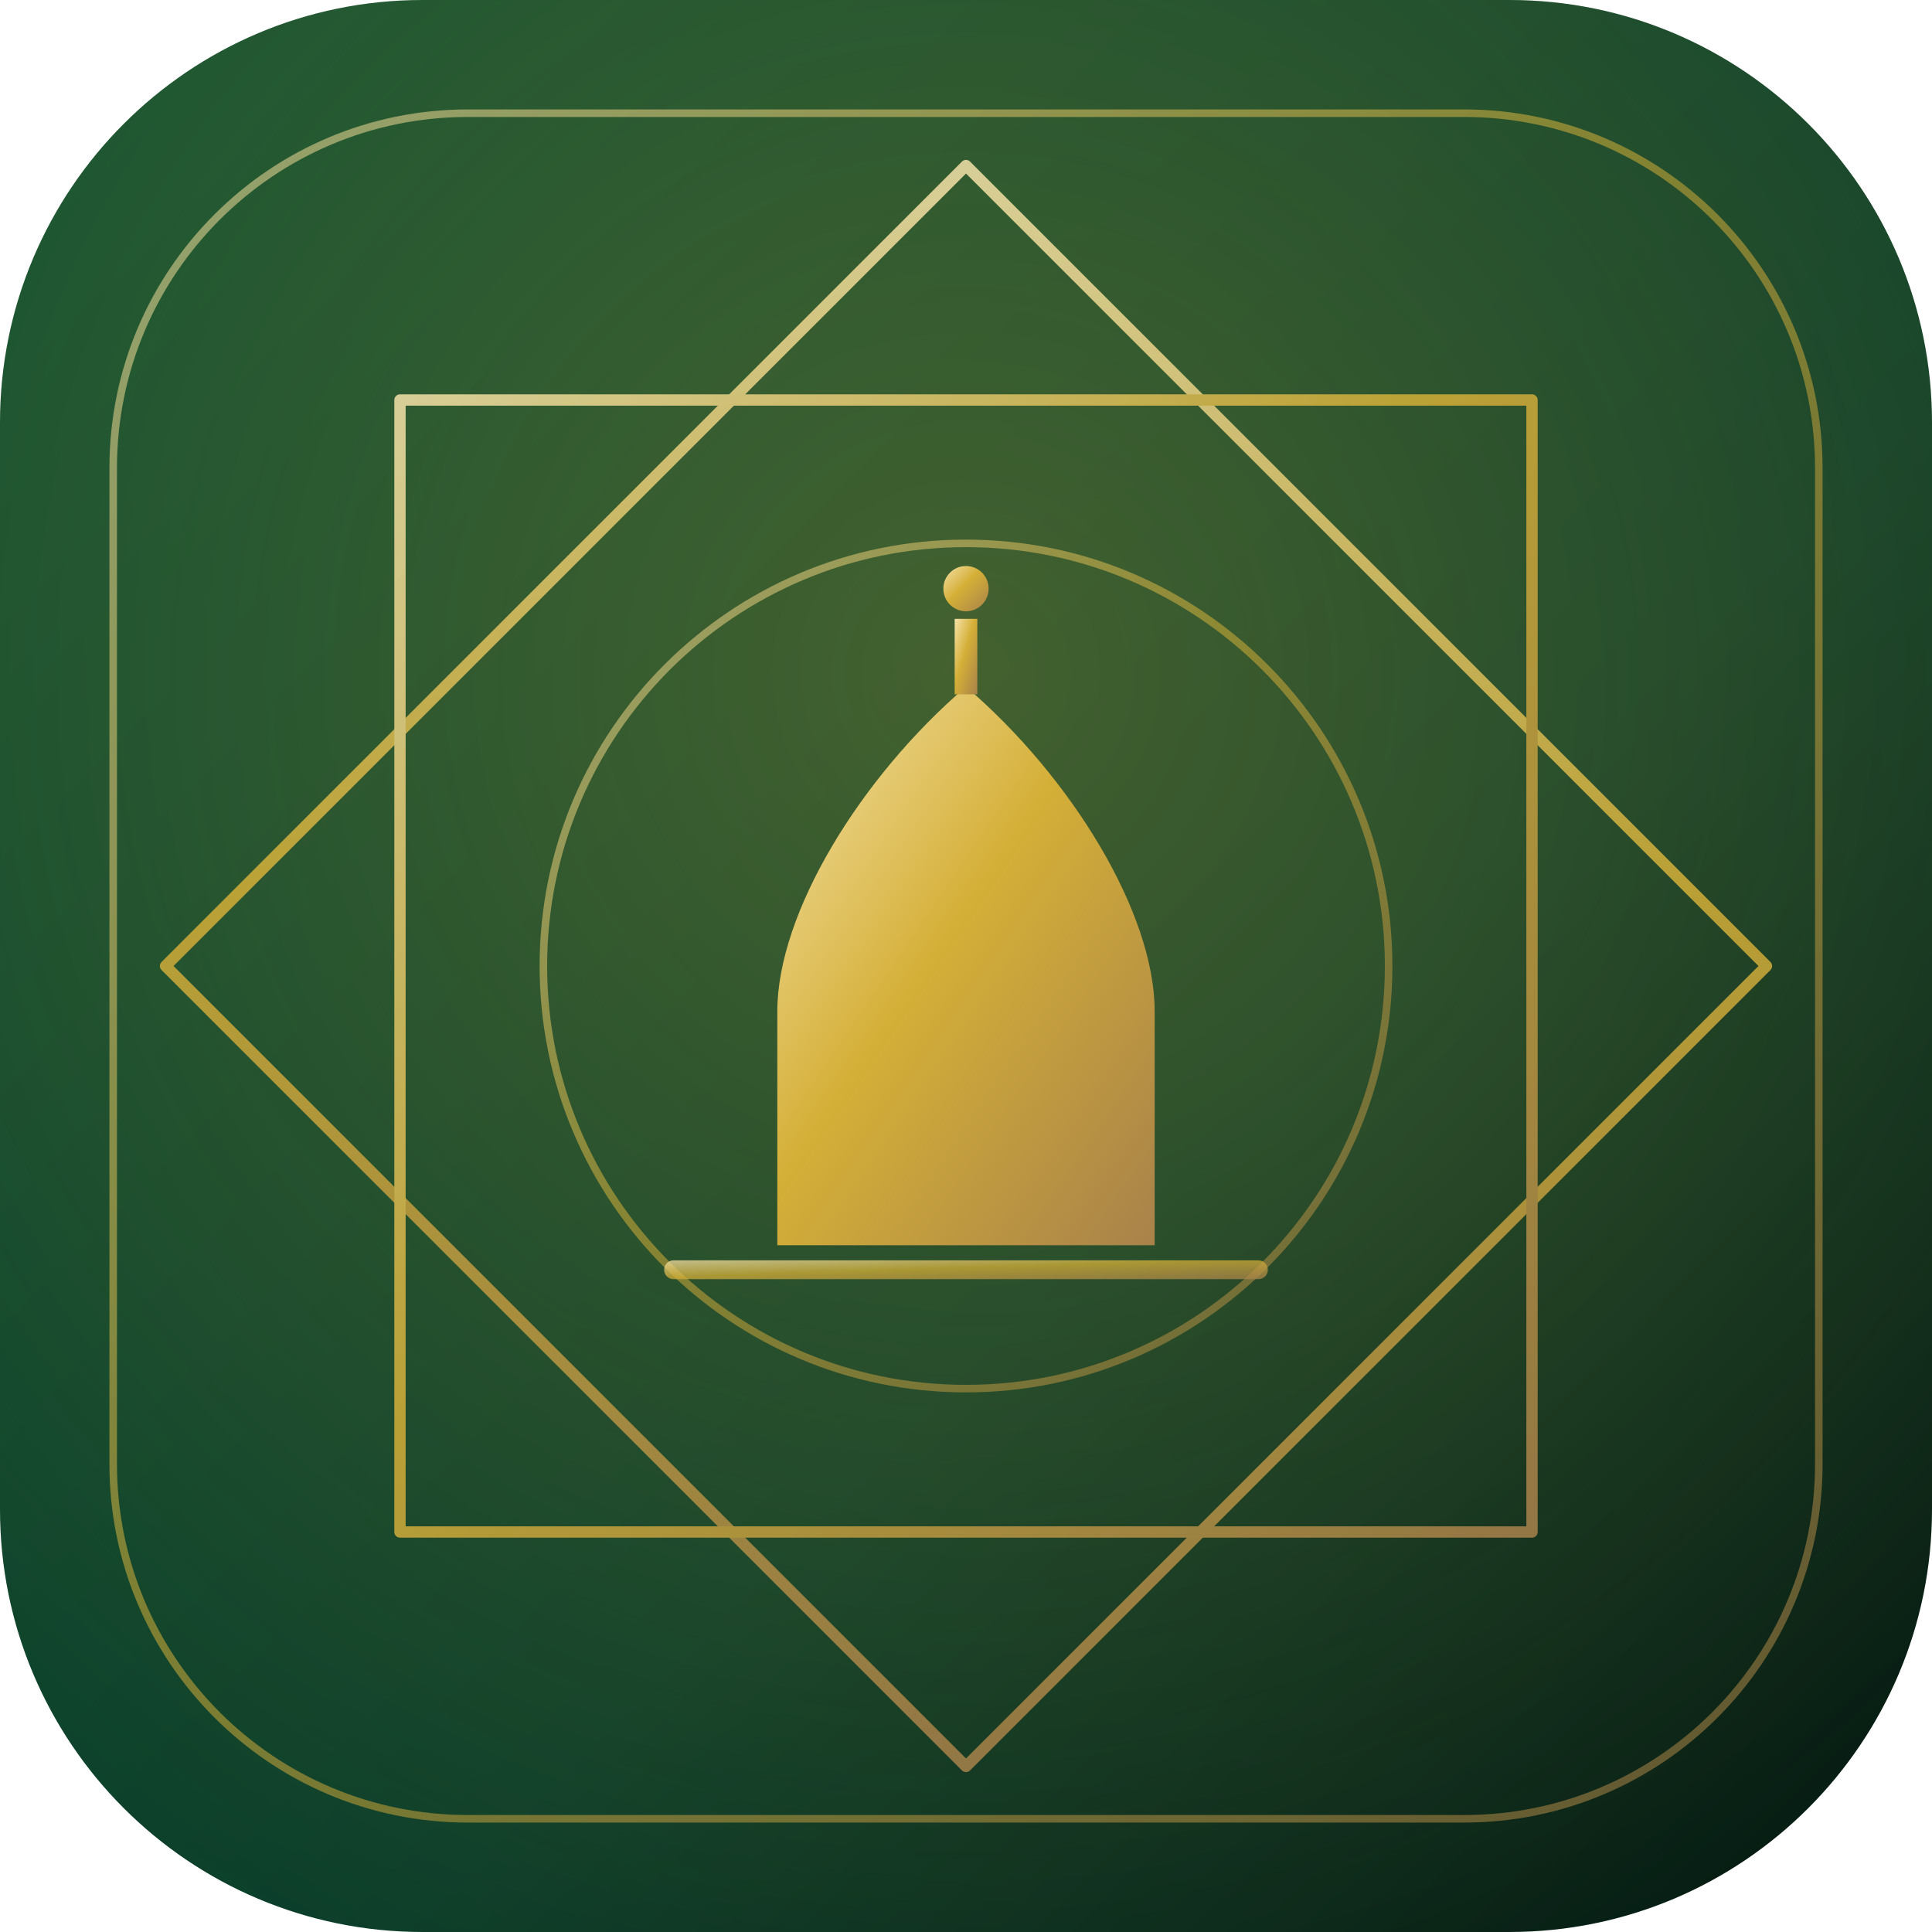
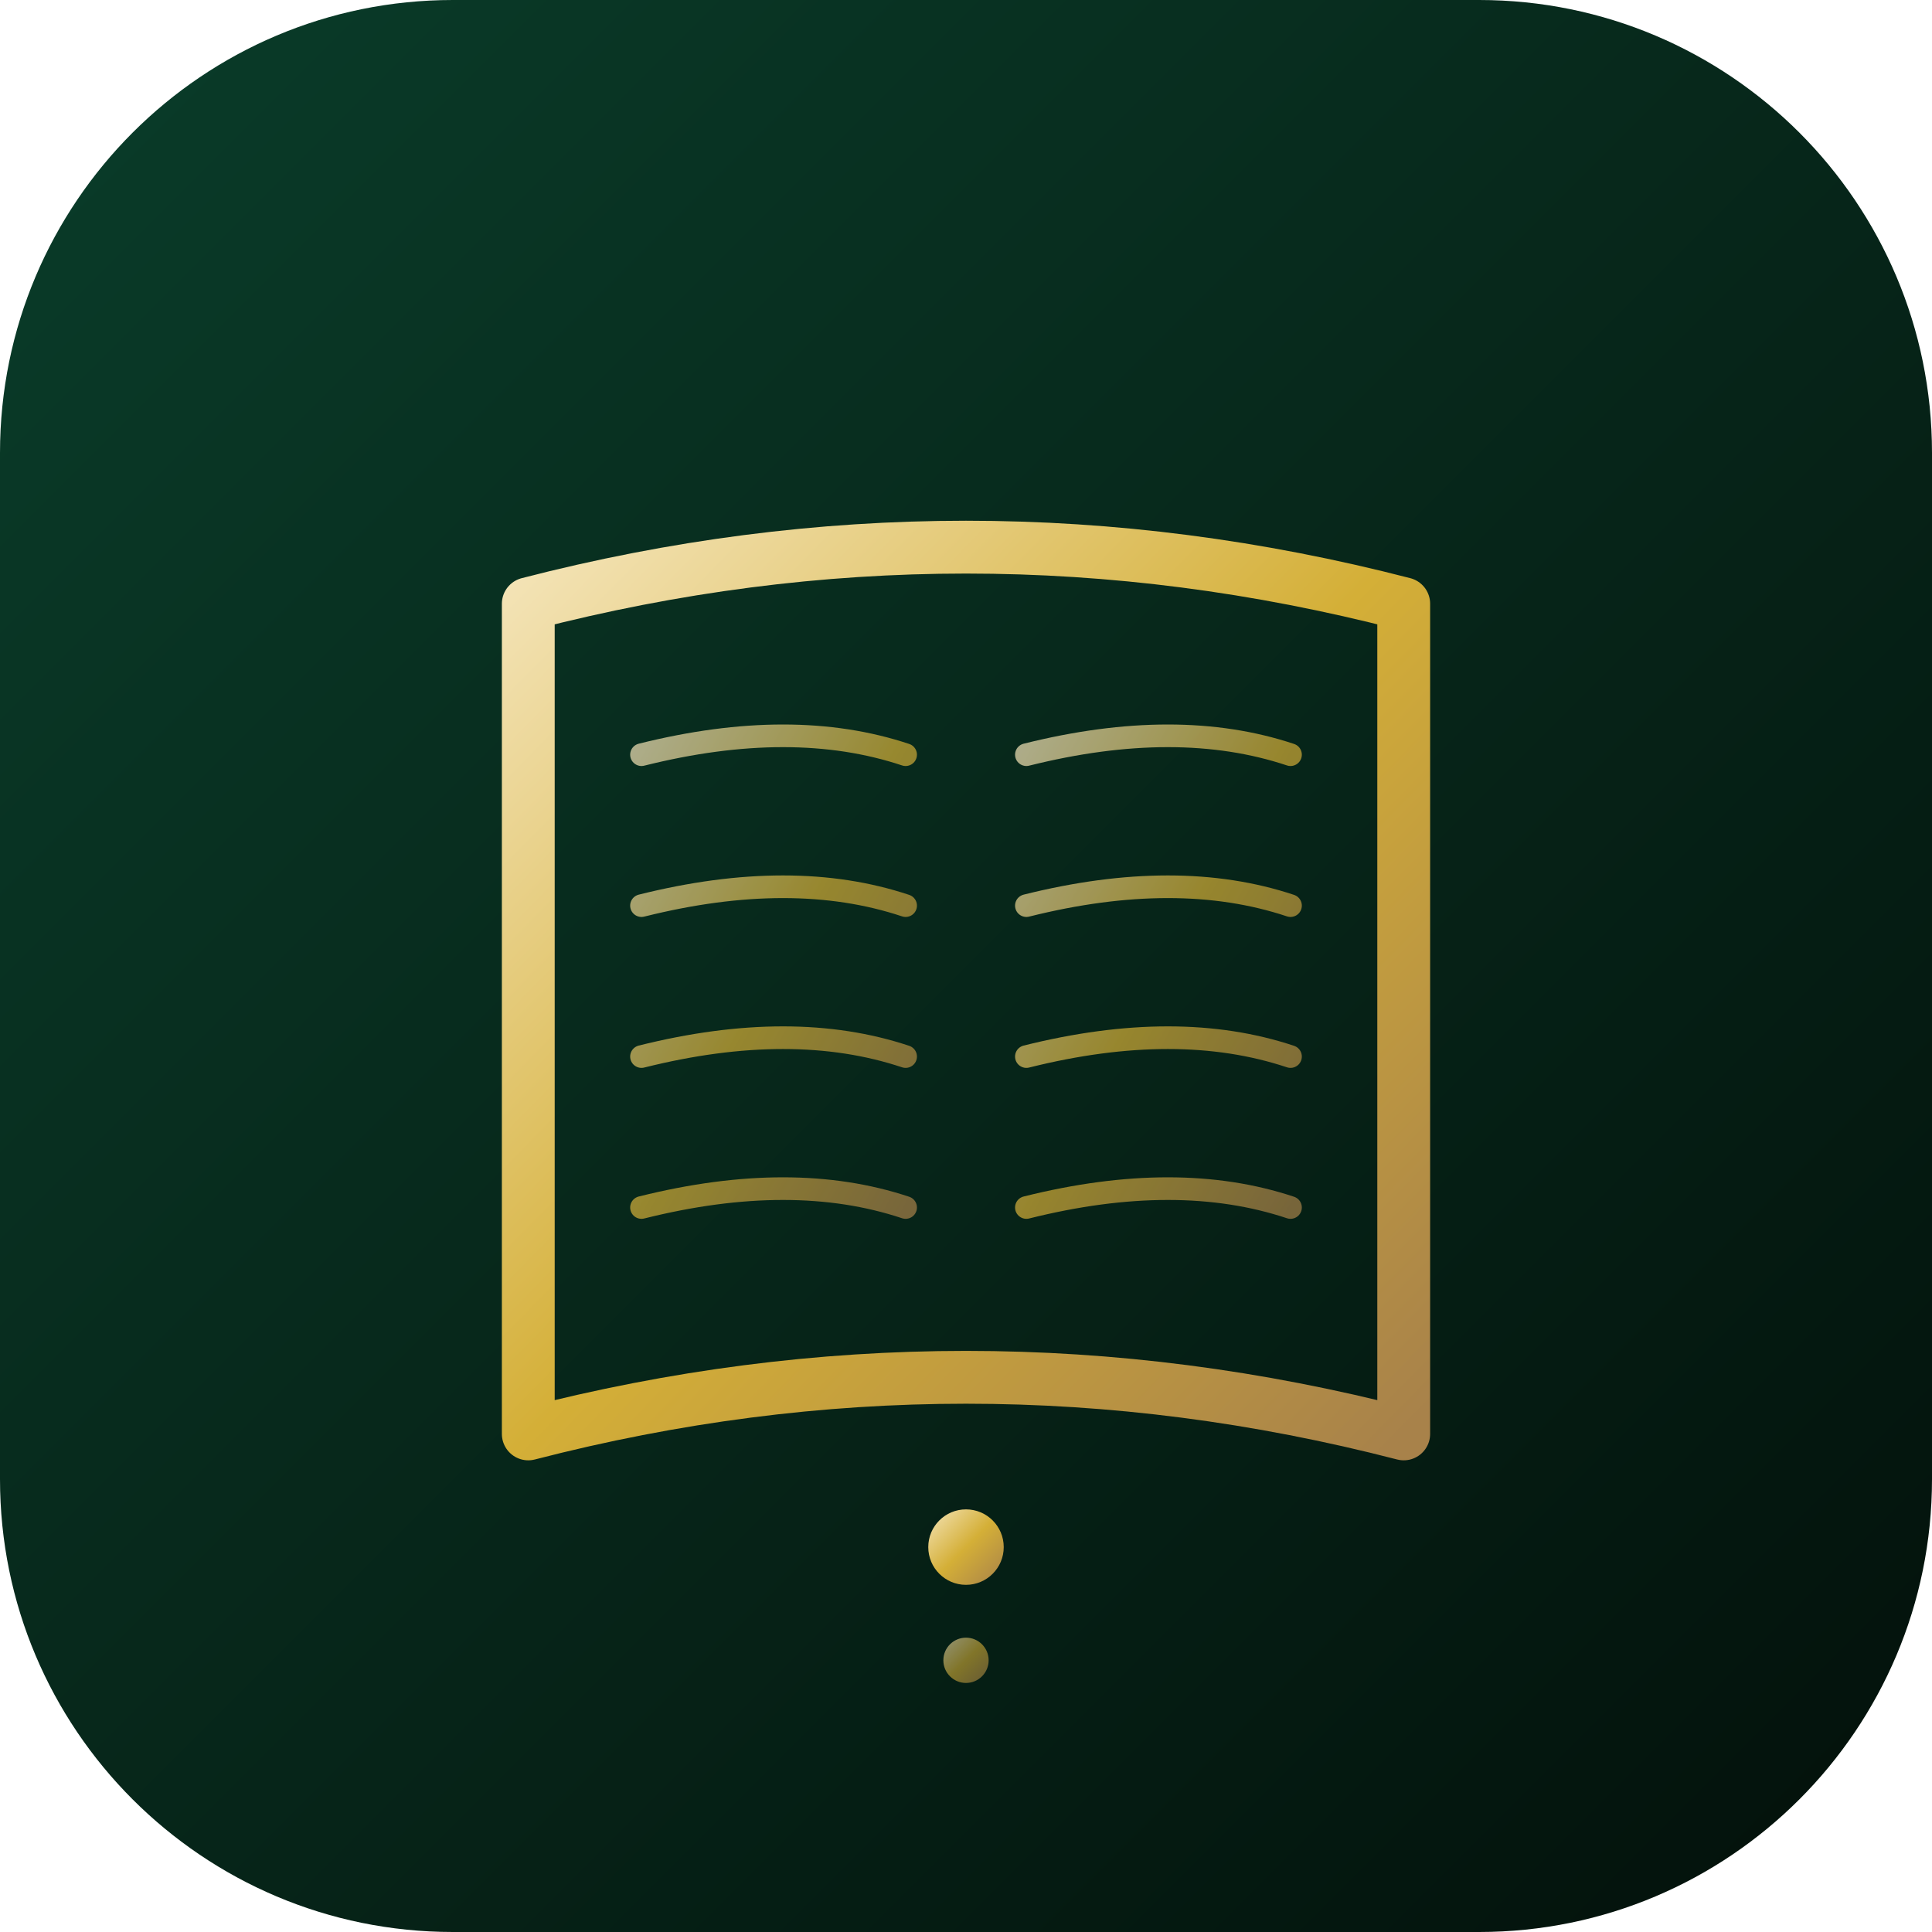
- <svg xmlns="http://www.w3.org/2000/svg" viewBox="0 0 512 512" width="512" height="512">
+ <svg xmlns="http://www.w3.org/2000/svg" viewBox="0 0 512 512">
  <defs>
-     <linearGradient id="bg" x1="0" y1="0" x2="1" y2="1">
-       <stop offset="0" stop-color="#0f5132" />
-       <stop offset="0.6" stop-color="#0a3d2a" />
-       <stop offset="1" stop-color="#04150e" />
+     <linearGradient id="bgGrad" x1="0%" y1="0%" x2="100%" y2="100%">
+       <stop offset="0%" stop-color="#0a3d2a" />
+       <stop offset="100%" stop-color="#03100a" />
    </linearGradient>
-     <linearGradient id="gold" x1="0" y1="0" x2="1" y2="1">
-       <stop offset="0" stop-color="#f5e2a8" />
-       <stop offset="0.45" stop-color="#d4af37" />
-       <stop offset="1" stop-color="#a8824a" />
+     <linearGradient id="goldGrad" x1="0%" y1="0%" x2="100%" y2="100%">
+       <stop offset="0%" stop-color="#f4e4b8" />
+       <stop offset="50%" stop-color="#d4af37" />
+       <stop offset="100%" stop-color="#a8824a" />
    </linearGradient>
-     <radialGradient id="glow" cx="0.5" cy="0.35" r="0.75">
-       <stop offset="0" stop-color="#d4af37" stop-opacity="0.28" />
-       <stop offset="1" stop-color="#d4af37" stop-opacity="0" />
-     </radialGradient>
  </defs>
-   <rect width="512" height="512" rx="112" fill="url(#bg)" />
-   <rect width="512" height="512" rx="112" fill="url(#glow)" />
-   <rect x="30" y="30" width="452" height="452" rx="94" fill="none" stroke="url(#gold)" stroke-width="2" opacity="0.55" />
-   <g transform="translate(256 256)" stroke="url(#gold)" stroke-width="3" fill="none" stroke-linejoin="round" opacity="0.85">
-     <rect x="-150" y="-150" width="300" height="300" transform="rotate(45)" />
-     <rect x="-150" y="-150" width="300" height="300" />
-   </g>
-   <circle cx="256" cy="256" r="112" fill="none" stroke="url(#gold)" stroke-width="2" opacity="0.55" />
-   <g transform="translate(256 268)">
-     <path d="M0 -86 C-28 -62 -50 -26 -50 0 L-50 62 L50 62 L50 0 C50 -26 28 -62 0 -86 Z" fill="url(#gold)" />
-     <rect x="-3" y="-104" width="6" height="20" fill="url(#gold)" />
-     <circle cx="0" cy="-112" r="6" fill="url(#gold)" />
-   </g>
-   <rect x="176" y="334" width="160" height="5" rx="2.5" fill="url(#gold)" opacity="0.75" />
+   <rect width="512" height="512" rx="120" fill="url(#bgGrad)" />
+   <path d="M 140 160 Q 256 130 372 160 L 372 380 Q 256 350 140 380 Z" fill="none" stroke="url(#goldGrad)" stroke-width="14" stroke-linejoin="round" />
+   <path d="M 256 145 L 256 365" fill="none" stroke="url(#goldGrad)" stroke-width="8" stroke-linecap="round" />
+   <path d="M 170 200 Q 210 190 240 200 M 170 240 Q 210 230 240 240 M 170 280 Q 210 270 240 280 M 170 320 Q 210 310 240 320" fill="none" stroke="url(#goldGrad)" stroke-width="6" stroke-linecap="round" opacity="0.7" />
+   <path d="M 272 200 Q 312 190 342 200 M 272 240 Q 312 230 342 240 M 272 280 Q 312 270 342 280 M 272 320 Q 312 310 342 320" fill="none" stroke="url(#goldGrad)" stroke-width="6" stroke-linecap="round" opacity="0.7" />
+   <circle cx="256" cy="410" r="10" fill="url(#goldGrad)" />
+   <circle cx="256" cy="440" r="6" fill="url(#goldGrad)" opacity="0.6" />
</svg>
